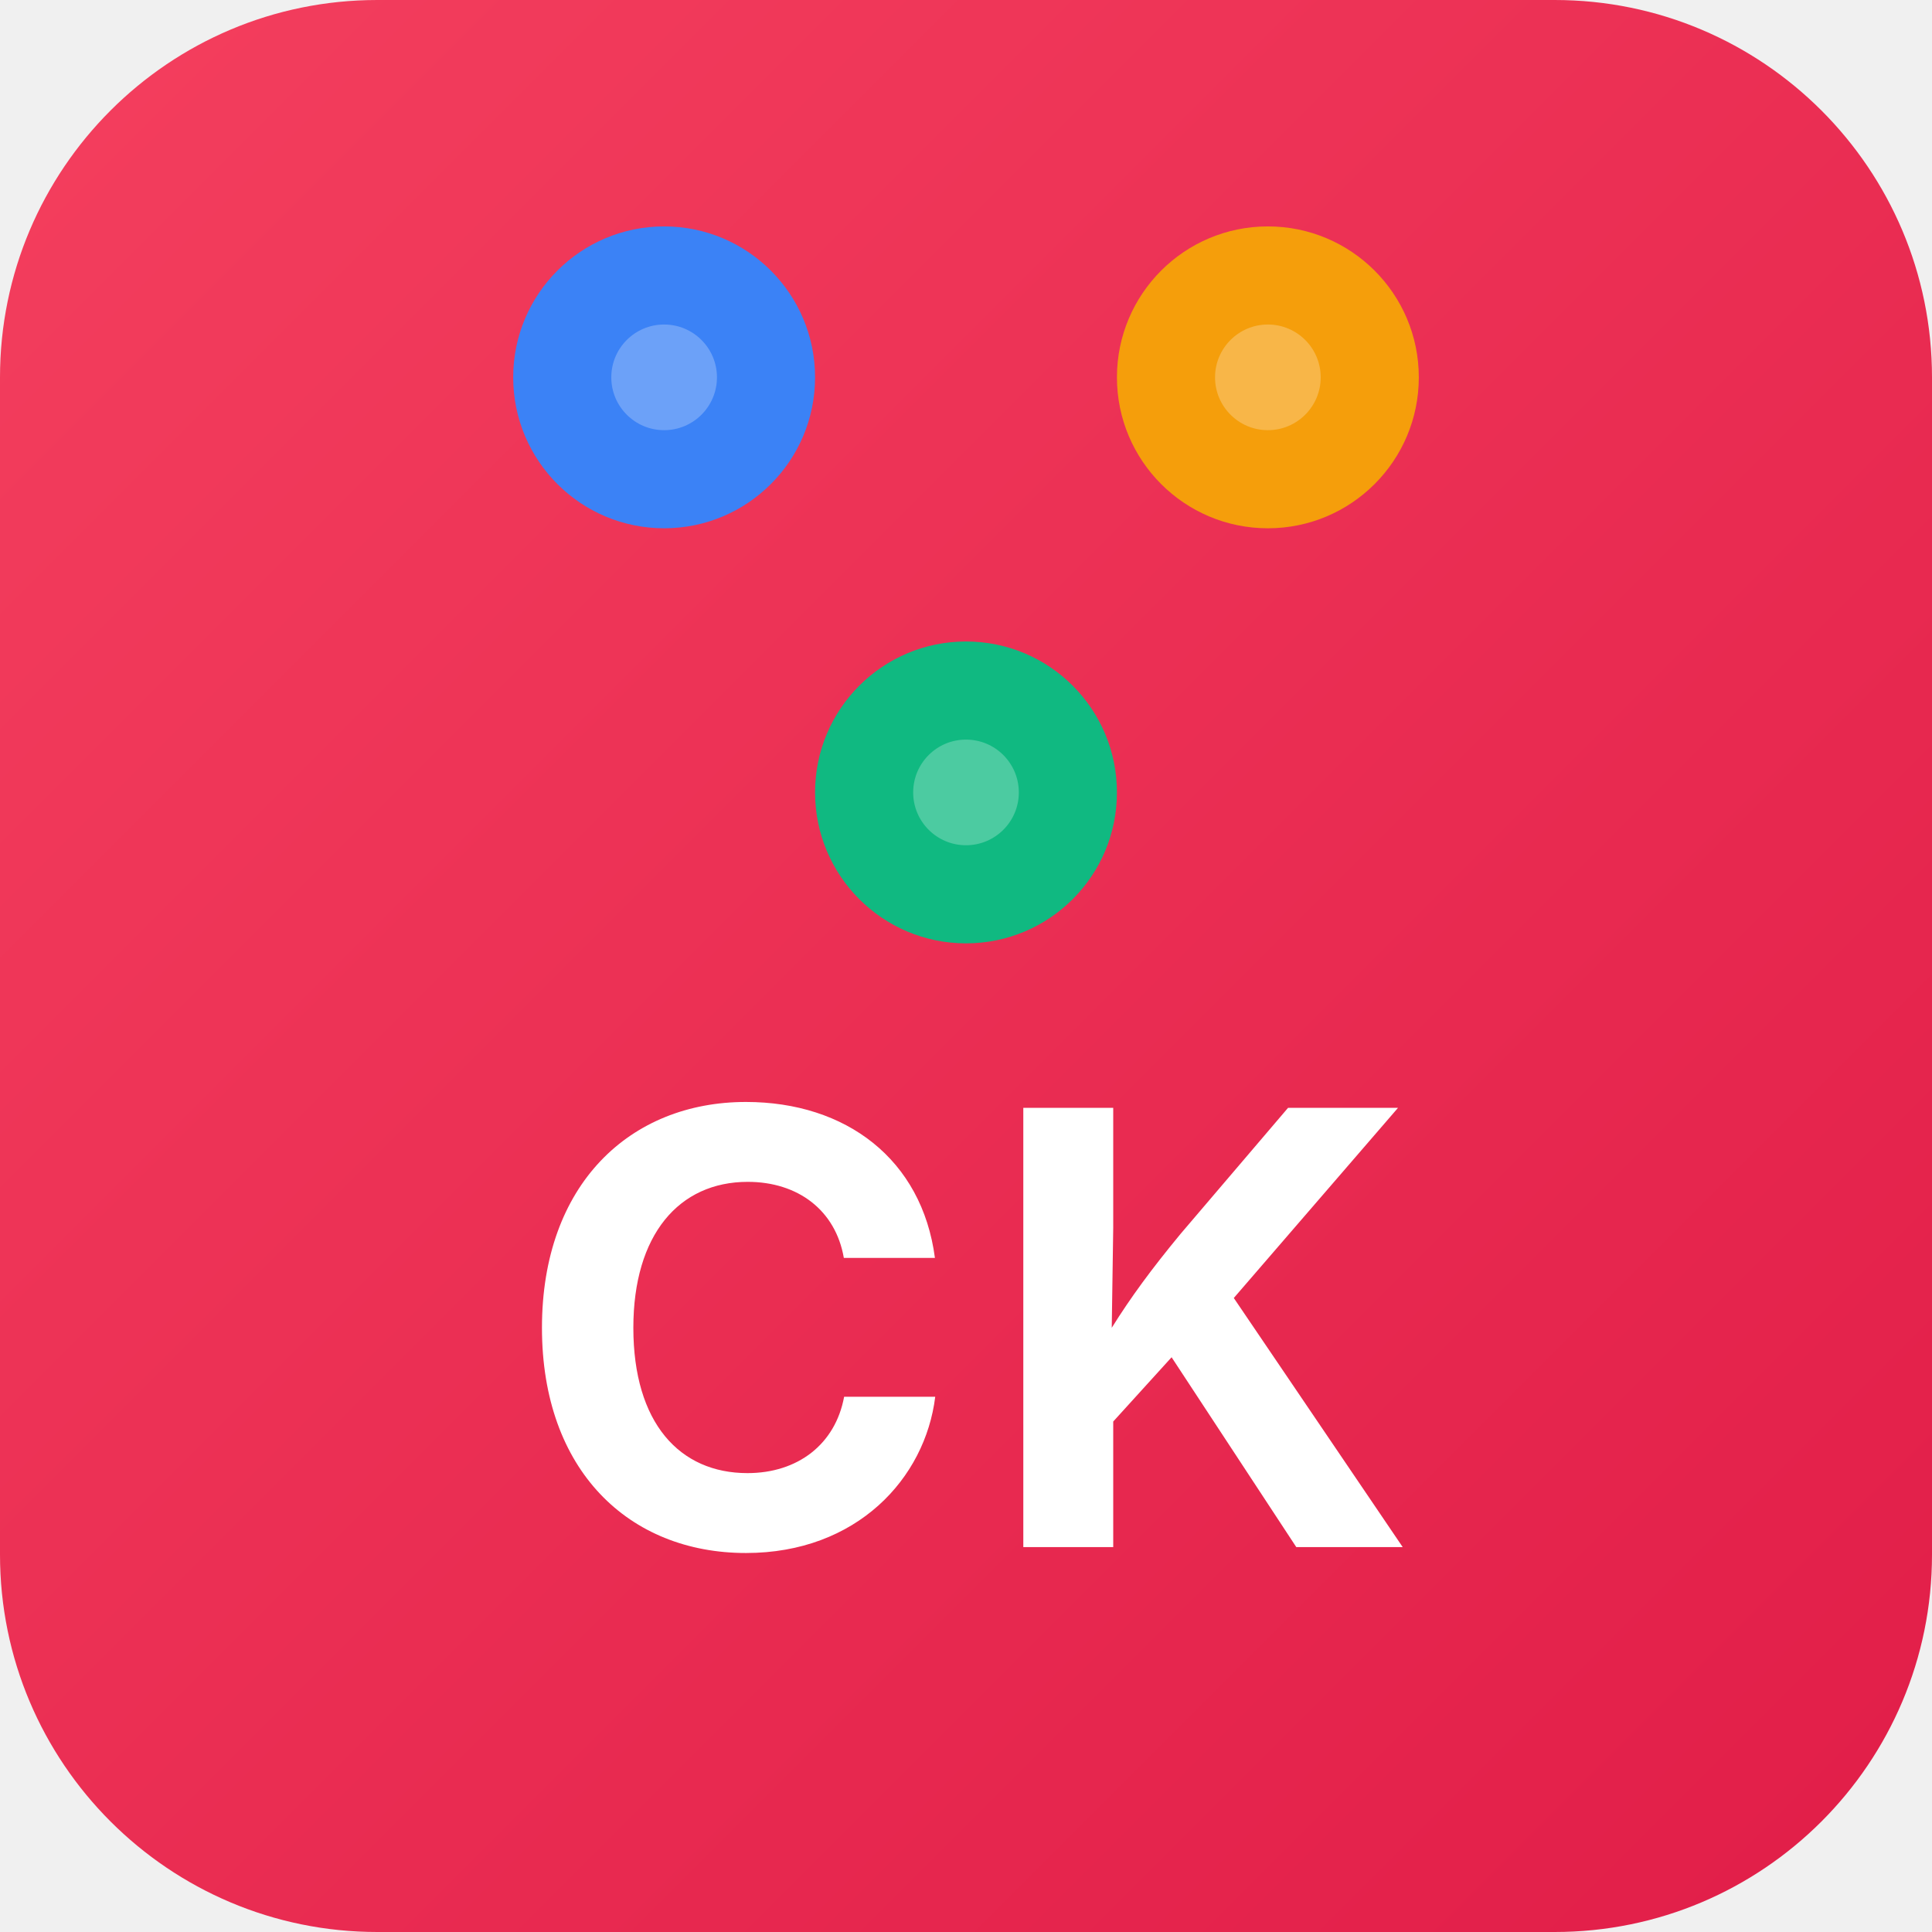
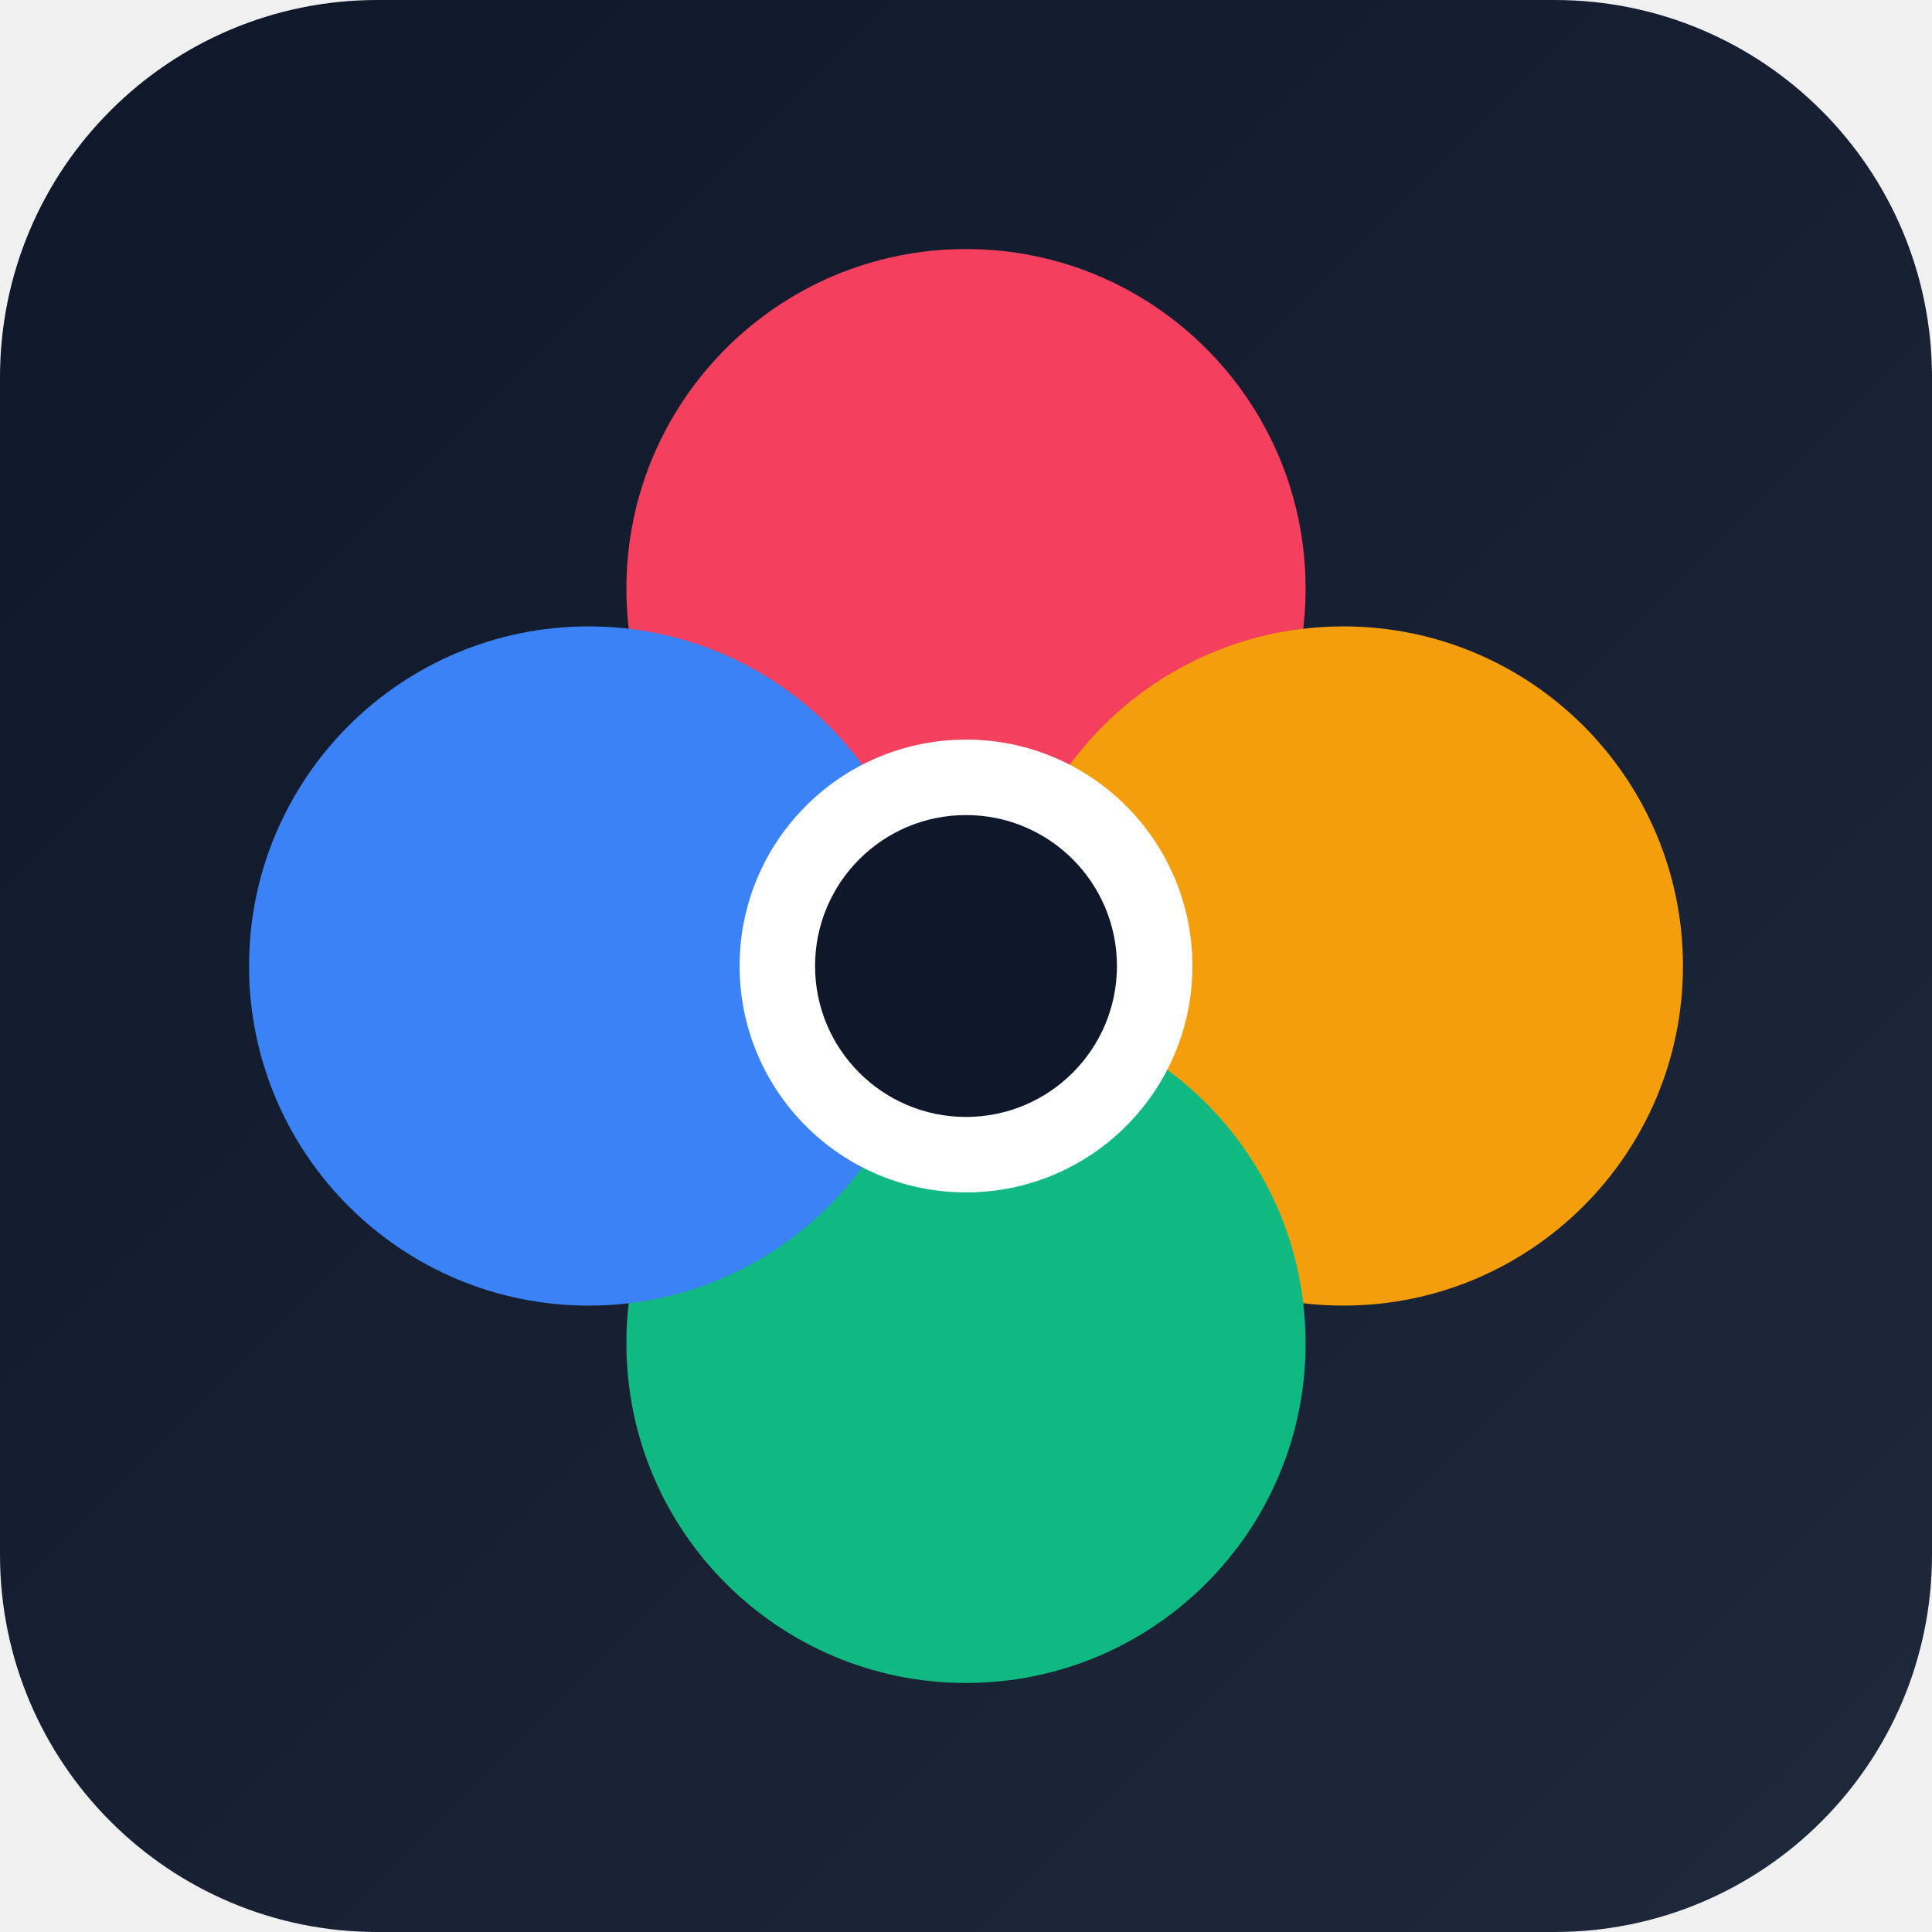
<svg xmlns="http://www.w3.org/2000/svg" viewBox="0 0 512 512">
  <defs>
    <linearGradient id="iconBg" x1="0" y1="0" x2="1" y2="1">
-       <stop offset="0%" stop-color="#f43f5e" />
-       <stop offset="100%" stop-color="#e11d48" />
+       <stop offset="0%" stop-color="#0f172a" />
+       <stop offset="100%" stop-color="#1e293b" />
    </linearGradient>
  </defs>
  <rect width="512" height="512" rx="100" fill="url(#iconBg)" />
-   <g transform="translate(256,150)">
-     <circle cx="-80" cy="-50" r="40" fill="#3b82f6" />
-     <circle cx="80" cy="-50" r="40" fill="#f59e0b" />
-     <circle cx="0" cy="60" r="40" fill="#10b981" />
-     <circle cx="-80" cy="-50" r="14" fill="rgba(255,255,255,0.25)" />
-     <circle cx="80" cy="-50" r="14" fill="rgba(255,255,255,0.25)" />
-     <circle cx="0" cy="60" r="14" fill="rgba(255,255,255,0.25)" />
+   <g transform="translate(256,256)">
+     <circle cx="0" cy="-100" r="90" fill="#f43f5e" />
+     <circle cx="100" cy="0" r="90" fill="#f59e0b" />
+     <circle cx="0" cy="100" r="90" fill="#10b981" />
+     <circle cx="-100" cy="0" r="90" fill="#3b82f6" />
+     <circle cx="0" cy="0" r="60" fill="white" />
+     <circle cx="0" cy="0" r="40" fill="#0f172a" />
  </g>
-   <text x="256" y="410" text-anchor="middle" font-family="'Inter',system-ui,-apple-system,sans-serif" font-weight="700" font-size="160" letter-spacing="6" fill="white">CK</text>
</svg>
